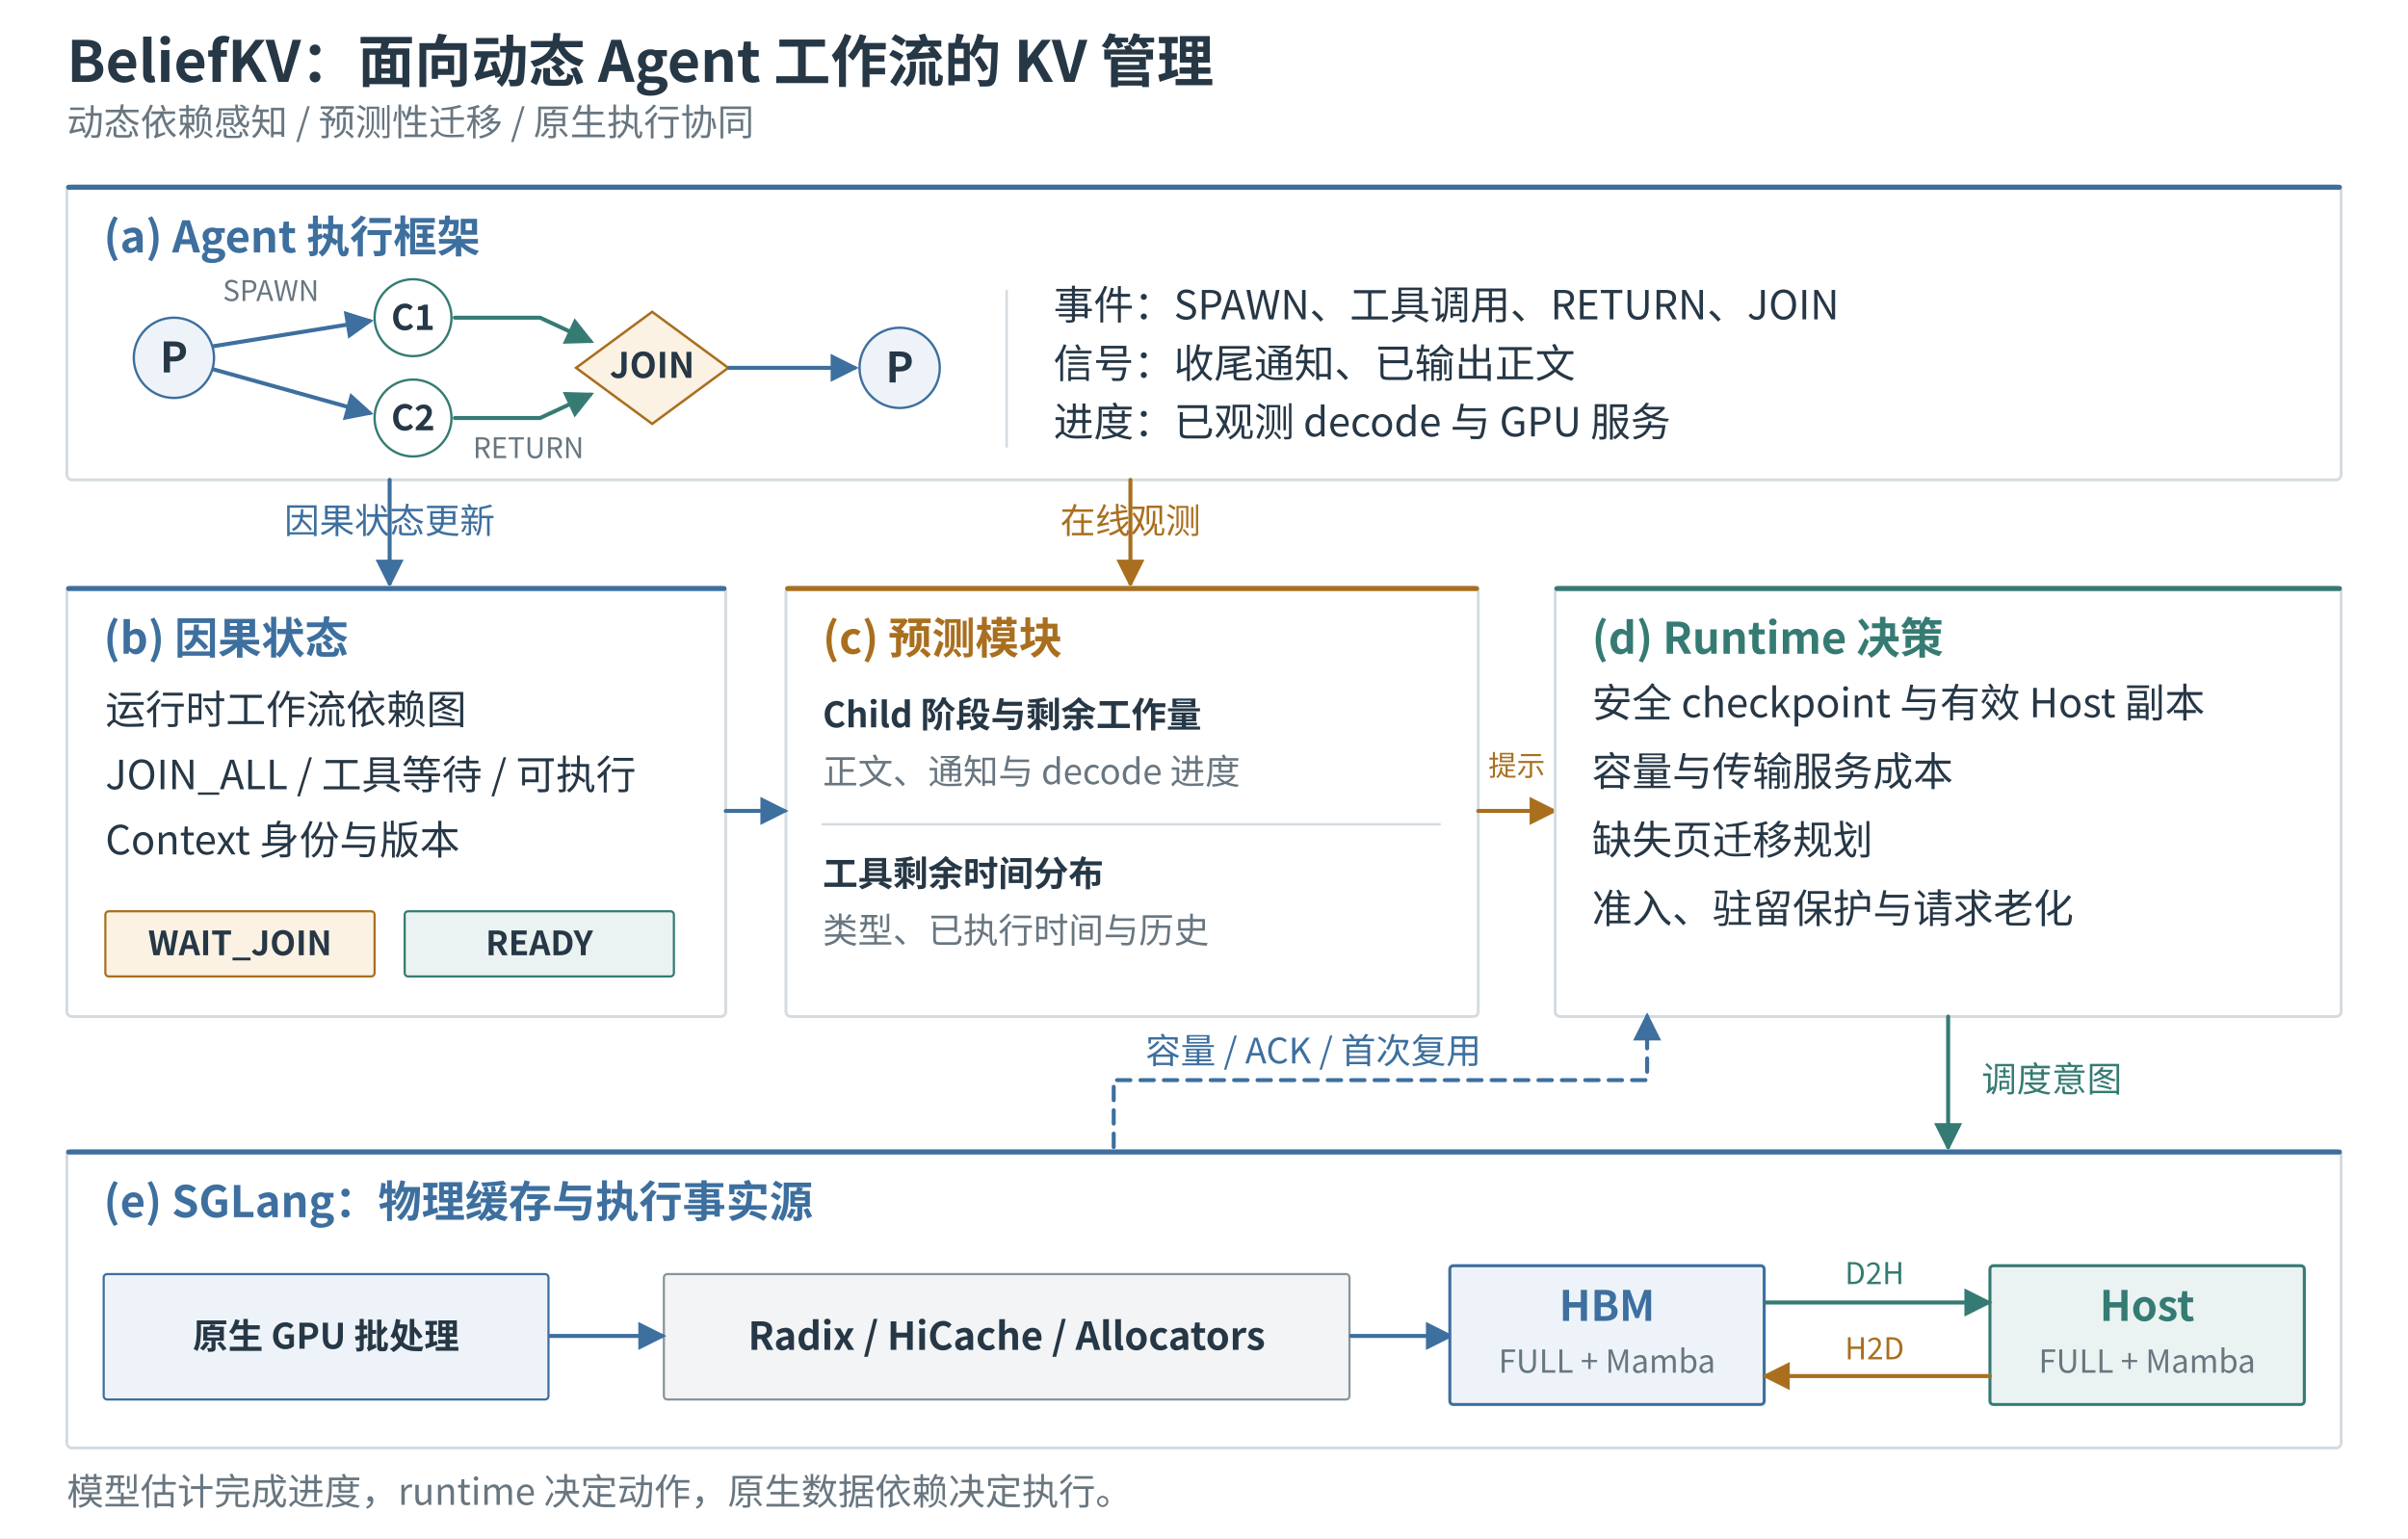
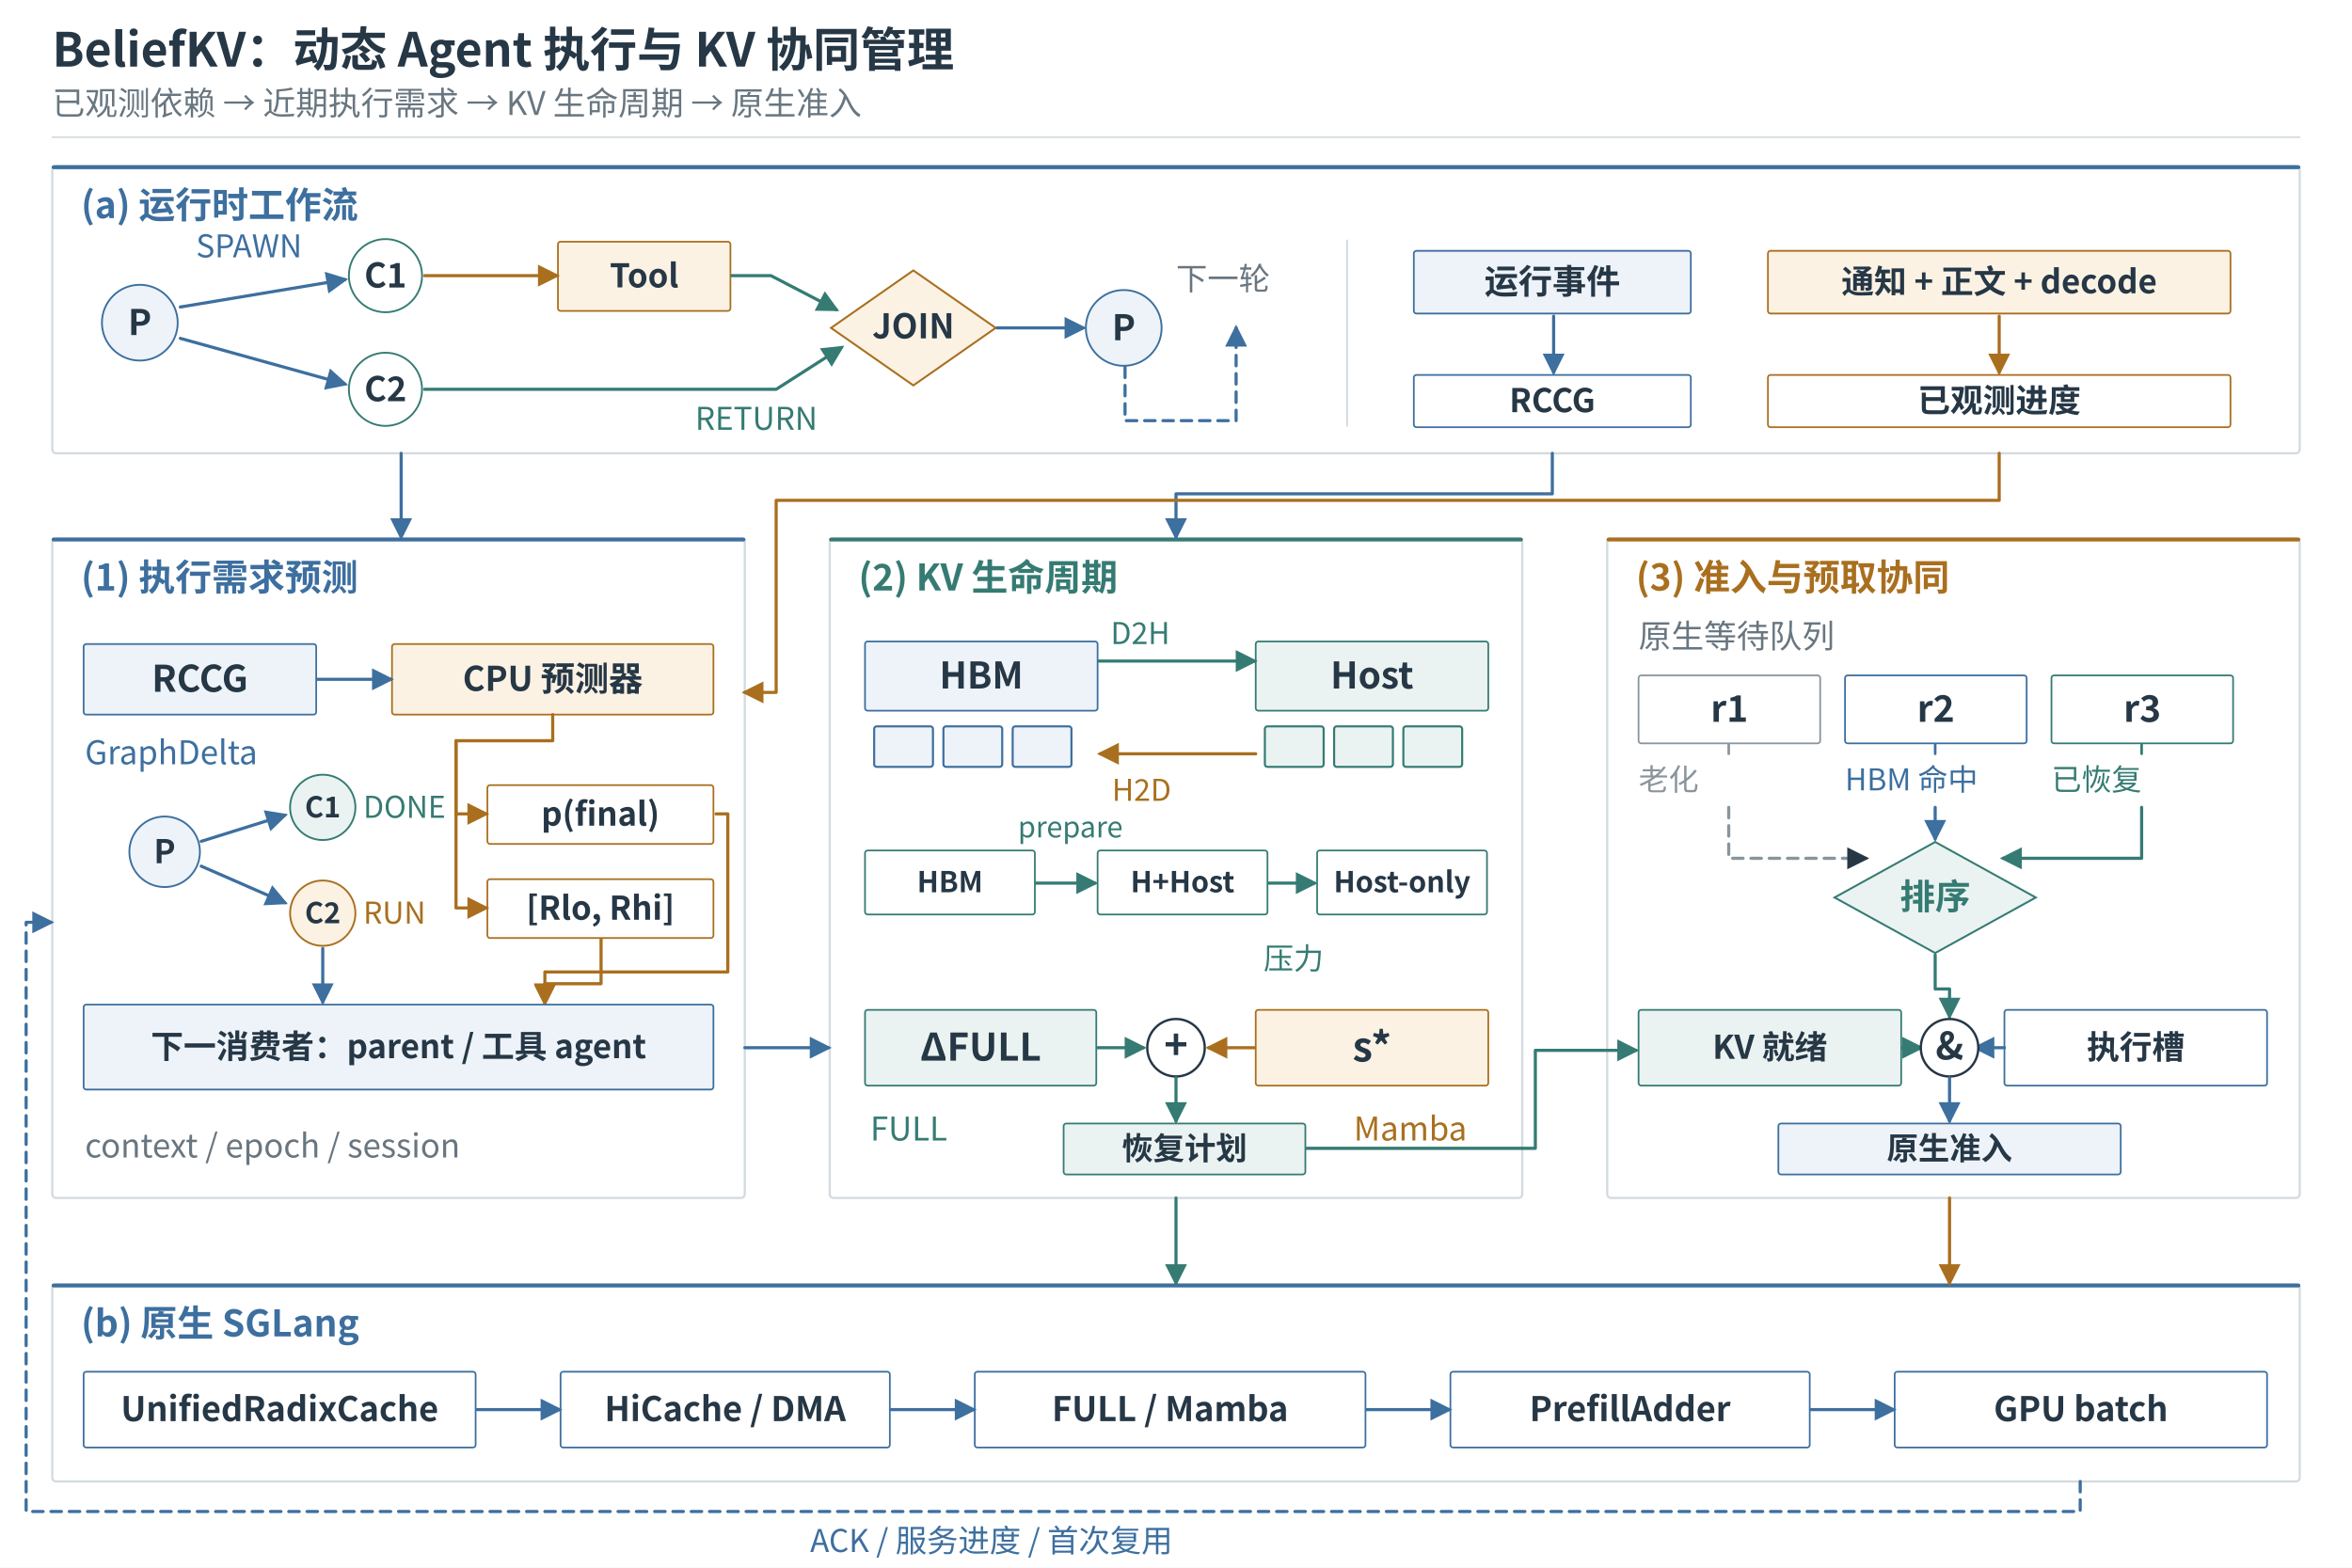
- <svg xmlns="http://www.w3.org/2000/svg" width="7.2in" height="4.6in" viewBox="0 0 1440 920" role="img" aria-labelledby="title">
+ <svg xmlns="http://www.w3.org/2000/svg" width="7.2in" height="4.8in" viewBox="0 0 1800 1200" role="img" aria-labelledby="title">
  <rect width="100%" height="100%" fill="#ffffff" />
  <defs>
    <marker id="arrow" viewBox="0 0 10 10" refX="8.5" refY="5" markerWidth="7" markerHeight="7" orient="auto">
      <path d="M0 0L10 5L0 10z" fill="#263746" />
    </marker>
    <marker id="blue-arrow" viewBox="0 0 10 10" refX="8.5" refY="5" markerWidth="7" markerHeight="7" orient="auto">
      <path d="M0 0L10 5L0 10z" fill="#3d6f9f" />
    </marker>
    <marker id="teal-arrow" viewBox="0 0 10 10" refX="8.5" refY="5" markerWidth="7" markerHeight="7" orient="auto">
      <path d="M0 0L10 5L0 10z" fill="#357b73" />
    </marker>
    <marker id="amber-arrow" viewBox="0 0 10 10" refX="8.5" refY="5" markerWidth="7" markerHeight="7" orient="auto">
      <path d="M0 0L10 5L0 10z" fill="#a96f1f" />
    </marker>
  </defs>
  <style>text{font-family:"DejaVu Sans",Arial,sans-serif;font-style:normal}.hair{stroke:#d4dbe0;stroke-width:1}</style>
  <style>text{font-family:'Noto Sans CJK SC';letter-spacing:0}path,line{stroke-linejoin:round;stroke-linecap:round}</style>
-   <text x="40" y="49" font-size="34" fill="#263746" font-weight="700" text-anchor="start">BeliefKV：面向动态 Agent 工作流的 KV 管理</text>
-   <text x="40" y="81" font-size="22" fill="#687680" font-weight="400" text-anchor="start">动态依赖感知  /  预测性迁移  /  原生执行协同</text>
-   <rect x="40" y="111" width="1360" height="176" rx="3" fill="#ffffff" stroke="#d4dbe0" stroke-width="1.7" />
-   <line x1="41" y1="112" x2="1399" y2="112" stroke="#3d6f9f" stroke-width="3" />
-   <text x="62" y="151" font-size="26" fill="#3d6f9f" font-weight="700" text-anchor="start">(a) Agent 执行框架</text>
-   <circle cx="104" cy="214" r="24" fill="#edf3f8" stroke="#3d6f9f" stroke-width="1.4" />
-   <text x="104" y="222.75" font-size="25" fill="#263746" font-weight="700" text-anchor="middle">P</text>
-   <circle cx="247" cy="190" r="23" fill="#ffffff" stroke="#357b73" stroke-width="1.4" />
-   <text x="247" y="197.35" font-size="21" fill="#263746" font-weight="700" text-anchor="middle">C1</text>
-   <circle cx="247" cy="250" r="23" fill="#ffffff" stroke="#357b73" stroke-width="1.4" />
-   <text x="247" y="257.35" font-size="21" fill="#263746" font-weight="700" text-anchor="middle">C2</text>
-   <polygon points="390,186.5 435.5,220 390,253.5 344.5,220" fill="#fbf2e3" stroke="#a96f1f" stroke-width="1.5" />
-   <text x="390" y="226" font-size="21" fill="#263746" font-weight="700" text-anchor="middle">JOIN</text>
-   <path d="M128 207 L221 192" fill="none" stroke="#3d6f9f" stroke-width="2.4" marker-end="url(#blue-arrow)" />
-   <path d="M128 221 L221 247" fill="none" stroke="#3d6f9f" stroke-width="2.4" marker-end="url(#blue-arrow)" />
-   <path d="M272 190 L323 190 L353 204" fill="none" stroke="#357b73" stroke-width="2.4" marker-end="url(#teal-arrow)" />
-   <path d="M272 250 L323 250 L353 236" fill="none" stroke="#357b73" stroke-width="2.4" marker-end="url(#teal-arrow)" />
-   <path d="M436 220 L511 220" fill="none" stroke="#3d6f9f" stroke-width="2.4" marker-end="url(#blue-arrow)" />
-   <circle cx="538" cy="220" r="24" fill="#edf3f8" stroke="#3d6f9f" stroke-width="1.4" />
-   <text x="538" y="228.75" font-size="25" fill="#263746" font-weight="700" text-anchor="middle">P</text>
-   <text x="162" y="180" font-size="17" fill="#687680" font-weight="400" text-anchor="middle">SPAWN</text>
-   <text x="316" y="274" font-size="17" fill="#687680" font-weight="400" text-anchor="middle">RETURN</text>
-   <line x1="602" y1="174" x2="602" y2="267" stroke="#d4dbe0" stroke-width="1.5" />
-   <text x="630" y="191" font-size="24" fill="#263746" font-weight="400" text-anchor="start">事件：SPAWN、工具调用、RETURN、JOIN</text>
-   <text x="630" y="226" font-size="24" fill="#263746" font-weight="400" text-anchor="start">信号：收尾通知、已输出正文</text>
-   <text x="630" y="261" font-size="24" fill="#263746" font-weight="400" text-anchor="start">进度：已观测 decode 与 GPU 服务</text>
-   <text x="233" y="319" font-size="21" fill="#3d6f9f" font-weight="400" text-anchor="middle">因果状态更新</text>
-   <path d="M233 287 L233 349" fill="none" stroke="#3d6f9f" stroke-width="2.4" marker-end="url(#blue-arrow)" />
-   <text x="676" y="319" font-size="21" fill="#a96f1f" font-weight="400" text-anchor="middle">在线观测</text>
-   <path d="M676 287 L676 349" fill="none" stroke="#a96f1f" stroke-width="2.4" marker-end="url(#amber-arrow)" />
-   <rect x="40" y="351" width="394" height="257" rx="3" fill="#ffffff" stroke="#d4dbe0" stroke-width="1.7" />
-   <line x1="41" y1="352" x2="433" y2="352" stroke="#3d6f9f" stroke-width="3" />
-   <text x="62" y="391" font-size="26" fill="#3d6f9f" font-weight="700" text-anchor="start">(b) 因果状态</text>
-   <text x="63" y="433" font-size="24" fill="#263746" font-weight="400" text-anchor="start">运行时工作流依赖图</text>
-   <text x="63" y="472" font-size="24" fill="#263746" font-weight="400" text-anchor="start">JOIN_ALL / 工具等待 / 可执行</text>
-   <text x="63" y="511" font-size="24" fill="#263746" font-weight="400" text-anchor="start">Context 身份与版本</text>
-   <rect x="63" y="545" width="161" height="39" rx="2" fill="#fbf2e3" stroke="#a96f1f" stroke-width="1.3" />
-   <text x="143.5" y="571.3" font-size="20" fill="#263746" font-weight="600" text-anchor="middle">WAIT_JOIN</text>
-   <rect x="242" y="545" width="161" height="39" rx="2" fill="#eaf3f1" stroke="#357b73" stroke-width="1.3" />
-   <text x="322.5" y="571.3" font-size="20" fill="#263746" font-weight="600" text-anchor="middle">READY</text>
-   <rect x="470" y="351" width="414" height="257" rx="3" fill="#ffffff" stroke="#d4dbe0" stroke-width="1.7" />
-   <line x1="471" y1="352" x2="883" y2="352" stroke="#a96f1f" stroke-width="3" />
-   <text x="492" y="391" font-size="26" fill="#a96f1f" font-weight="700" text-anchor="start">(c) 预测模块</text>
-   <text x="492" y="435" font-size="21" fill="#263746" font-weight="600" text-anchor="start">Child 阶段与剩余工作量</text>
-   <text x="492" y="469" font-size="21" fill="#687680" font-weight="400" text-anchor="start">正文、通知与 decode 进度</text>
-   <line x1="492" y1="493" x2="861" y2="493" stroke="#d4dbe0" stroke-width="1.4" />
-   <text x="492" y="530" font-size="21" fill="#263746" font-weight="600" text-anchor="start">工具剩余时间分布</text>
-   <text x="492" y="564" font-size="21" fill="#687680" font-weight="400" text-anchor="start">类型、已执行时间与历史</text>
-   <path d="M434 485 L469 485" fill="none" stroke="#3d6f9f" stroke-width="2.4" marker-end="url(#blue-arrow)" />
-   <path d="M884 485 L929 485" fill="none" stroke="#a96f1f" stroke-width="2.4" marker-end="url(#amber-arrow)" />
-   <text x="907" y="464" font-size="17" fill="#a96f1f" font-weight="400" text-anchor="middle">提示</text>
-   <rect x="930" y="351" width="470" height="257" rx="3" fill="#ffffff" stroke="#d4dbe0" stroke-width="1.7" />
-   <line x1="931" y1="352" x2="1399" y2="352" stroke="#357b73" stroke-width="3" />
-   <text x="952" y="391" font-size="26" fill="#357b73" font-weight="700" text-anchor="start">(d) Runtime 决策</text>
-   <text x="952" y="429" font-size="24" fill="#263746" font-weight="400" text-anchor="start">安全 checkpoint 与有效 Host 副本</text>
-   <text x="952" y="470" font-size="24" fill="#263746" font-weight="400" text-anchor="start">容量与传输服务成本</text>
-   <text x="952" y="511" font-size="24" fill="#263746" font-weight="400" text-anchor="start">缺失页迁移规划</text>
-   <text x="952" y="552" font-size="24" fill="#263746" font-weight="400" text-anchor="start">准入、驻留保护与请求老化</text>
-   <path d="M1165 608 L1165 686" fill="none" stroke="#357b73" stroke-width="2.4" marker-end="url(#teal-arrow)" />
-   <text x="1185" y="653" font-size="21" fill="#357b73" font-weight="400" text-anchor="start">调度意图</text>
-   <path d="M666 686 L666 646 L985 646 L985 608" fill="none" stroke="#3d6f9f" stroke-width="2.4" stroke-dasharray="8 6" marker-end="url(#blue-arrow)" />
-   <text x="685" y="636" font-size="21" fill="#3d6f9f" font-weight="400" text-anchor="start">容量 / ACK / 首次复用</text>
-   <rect x="40" y="688" width="1360" height="178" rx="3" fill="#ffffff" stroke="#d4dbe0" stroke-width="1.7" />
-   <line x1="41" y1="689" x2="1399" y2="689" stroke="#3d6f9f" stroke-width="3" />
-   <text x="62" y="728" font-size="26" fill="#3d6f9f" font-weight="700" text-anchor="start">(e) SGLang：物理缓存与执行事实源</text>
-   <rect x="62" y="762" width="266" height="75" rx="2" fill="#edf3f8" stroke="#3d6f9f" stroke-width="1.3" />
-   <text x="195.0" y="806.64" font-size="21" fill="#263746" font-weight="600" text-anchor="middle">原生 GPU 批处理</text>
-   <rect x="397" y="762" width="410" height="75" rx="2" fill="#f2f4f5" stroke="#89959d" stroke-width="1.3" />
-   <text x="602.0" y="807.32" font-size="23" fill="#263746" font-weight="600" text-anchor="middle">Radix / HiCache / Allocators</text>
-   <path d="M329 799 L396 799" fill="none" stroke="#3d6f9f" stroke-width="2.4" marker-end="url(#blue-arrow)" />
-   <path d="M808 799 L867 799" fill="none" stroke="#3d6f9f" stroke-width="2.4" marker-end="url(#blue-arrow)" />
-   <rect x="867" y="757" width="188" height="83" rx="2" fill="#edf3f8" stroke="#3d6f9f" stroke-width="1.8" />
-   <text x="961" y="790" font-size="25" fill="#3d6f9f" font-weight="700" text-anchor="middle">HBM</text>
-   <text x="961" y="821" font-size="19" fill="#687680" font-weight="400" text-anchor="middle">FULL + Mamba</text>
-   <rect x="1190" y="757" width="188" height="83" rx="2" fill="#eaf3f1" stroke="#357b73" stroke-width="1.8" />
-   <text x="1284" y="790" font-size="25" fill="#357b73" font-weight="700" text-anchor="middle">Host</text>
-   <text x="1284" y="821" font-size="19" fill="#687680" font-weight="400" text-anchor="middle">FULL + Mamba</text>
-   <path d="M1056 779 L1189 779" fill="none" stroke="#357b73" stroke-width="2.4" marker-end="url(#teal-arrow)" />
-   <text x="1121" y="768" font-size="18" fill="#357b73" font-weight="400" text-anchor="middle">D2H</text>
-   <path d="M1190 823 L1056 823" fill="none" stroke="#a96f1f" stroke-width="2.4" marker-end="url(#amber-arrow)" />
-   <text x="1121" y="813" font-size="18" fill="#a96f1f" font-weight="400" text-anchor="middle">H2D</text>
-   <text x="40" y="900" font-size="22" fill="#687680" font-weight="400" text-anchor="start">模型估计完成进度，runtime 决定动作，原生数据依赖决定执行。</text>
+   <text x="40" y="51" font-size="36" fill="#263746" font-weight="700" text-anchor="start">BeliefKV：动态 Agent 执行与 KV 协同管理</text>
+   <text x="40" y="88" font-size="25" fill="#687680" font-weight="400" text-anchor="start">已观测依赖 → 近期执行需求 → KV 生命周期 → 原生准入</text>
+   <line x1="40" y1="105" x2="1760" y2="105" stroke="#d4dbe0" stroke-width="1.3" />
+   <rect x="40" y="127" width="1720" height="220" rx="3" fill="#ffffff" stroke="#d4dbe0" stroke-width="1.7" />
+   <line x1="41" y1="128" x2="1759" y2="128" stroke="#3d6f9f" stroke-width="3" />
+   <text x="62" y="167" font-size="28" fill="#3d6f9f" font-weight="700" text-anchor="start">(a) 运行时工作流</text>
+   <circle cx="107" cy="247" r="29" fill="#edf3f8" stroke="#3d6f9f" stroke-width="1.4" />
+   <text x="107" y="256.45" font-size="27" fill="#263746" font-weight="700" text-anchor="middle">P</text>
+   <circle cx="295" cy="211" r="28" fill="#ffffff" stroke="#357b73" stroke-width="1.4" />
+   <text x="295" y="220.1" font-size="26" fill="#263746" font-weight="700" text-anchor="middle">C1</text>
+   <circle cx="295" cy="298" r="28" fill="#ffffff" stroke="#357b73" stroke-width="1.4" />
+   <text x="295" y="307.1" font-size="26" fill="#263746" font-weight="700" text-anchor="middle">C2</text>
+   <rect x="427" y="185" width="132" height="53" rx="2" fill="#fbf2e3" stroke="#a96f1f" stroke-width="1.3" />
+   <text x="493.0" y="220.0" font-size="25" fill="#263746" font-weight="600" text-anchor="middle">Tool</text>
+   <polygon points="699,207.0 762.0,251 699,295.0 636.0,251" fill="#fbf2e3" stroke="#a96f1f" stroke-width="1.5" />
+   <text x="699" y="259" font-size="26" fill="#263746" font-weight="700" text-anchor="middle">JOIN</text>
+   <circle cx="860" cy="251" r="29" fill="#edf3f8" stroke="#3d6f9f" stroke-width="1.4" />
+   <text x="860" y="260.45" font-size="27" fill="#263746" font-weight="700" text-anchor="middle">P</text>
+   <path d="M138 235 L264 214" fill="none" stroke="#3d6f9f" stroke-width="2.4" marker-end="url(#blue-arrow)" />
+   <path d="M138 259 L264 294" fill="none" stroke="#3d6f9f" stroke-width="2.4" marker-end="url(#blue-arrow)" />
+   <path d="M325 211 L426 211" fill="none" stroke="#a96f1f" stroke-width="2.4" marker-end="url(#amber-arrow)" />
+   <path d="M560 211 L590 211 L640 237" fill="none" stroke="#357b73" stroke-width="2.4" marker-end="url(#teal-arrow)" />
+   <path d="M325 298 L594 298 L644 266" fill="none" stroke="#357b73" stroke-width="2.4" marker-end="url(#teal-arrow)" />
+   <path d="M763 251 L829 251" fill="none" stroke="#3d6f9f" stroke-width="2.4" marker-end="url(#blue-arrow)" />
+   <text x="150" y="197" font-size="24" fill="#3d6f9f" font-weight="400" text-anchor="start">SPAWN</text>
+   <text x="532" y="329" font-size="24" fill="#357b73" font-weight="400" text-anchor="start">RETURN</text>
+   <path d="M861 281 L861 322 L946 322 L946 251" fill="none" stroke="#3d6f9f" stroke-width="2.4" stroke-dasharray="8 6" marker-end="url(#blue-arrow)" />
+   <text x="900" y="222" font-size="24" fill="#687680" font-weight="400" text-anchor="start">下一轮</text>
+   <line x1="1031" y1="184" x2="1031" y2="326" stroke="#d4dbe0" stroke-width="1.4" />
+   <rect x="1082" y="192" width="212" height="48" rx="2" fill="#edf3f8" stroke="#3d6f9f" stroke-width="1.3" />
+   <text x="1188.0" y="224.84" font-size="26" fill="#263746" font-weight="600" text-anchor="middle">运行事件</text>
+   <rect x="1353" y="192" width="354" height="48" rx="2" fill="#fbf2e3" stroke="#a96f1f" stroke-width="1.3" />
+   <text x="1530.0" y="224.5" font-size="25" fill="#263746" font-weight="600" text-anchor="middle">通知 + 正文 + decode</text>
+   <path d="M1189 242 L1189 285" fill="none" stroke="#3d6f9f" stroke-width="2.4" marker-end="url(#blue-arrow)" />
+   <path d="M1530 242 L1530 285" fill="none" stroke="#a96f1f" stroke-width="2.4" marker-end="url(#amber-arrow)" />
+   <rect x="1082" y="287" width="212" height="40" rx="2" fill="#ffffff" stroke="#3d6f9f" stroke-width="1.3" />
+   <text x="1188.0" y="315.5" font-size="25" fill="#263746" font-weight="600" text-anchor="middle">RCCG</text>
+   <rect x="1353" y="287" width="354" height="40" rx="2" fill="#ffffff" stroke="#a96f1f" stroke-width="1.3" />
+   <text x="1530.0" y="315.5" font-size="25" fill="#263746" font-weight="600" text-anchor="middle">已观测进度</text>
+   <rect x="40" y="412" width="530" height="505" rx="3" fill="#ffffff" stroke="#d4dbe0" stroke-width="1.7" />
+   <line x1="41" y1="413" x2="569" y2="413" stroke="#3d6f9f" stroke-width="3" />
+   <text x="62" y="452" font-size="28" fill="#3d6f9f" font-weight="700" text-anchor="start">(1) 执行需求预测</text>
+   <rect x="635" y="412" width="530" height="505" rx="3" fill="#ffffff" stroke="#d4dbe0" stroke-width="1.7" />
+   <line x1="636" y1="413" x2="1164" y2="413" stroke="#357b73" stroke-width="3" />
+   <text x="657" y="452" font-size="28" fill="#357b73" font-weight="700" text-anchor="start">(2) KV 生命周期</text>
+   <rect x="1230" y="412" width="530" height="505" rx="3" fill="#ffffff" stroke="#d4dbe0" stroke-width="1.7" />
+   <line x1="1231" y1="413" x2="1759" y2="413" stroke="#a96f1f" stroke-width="3" />
+   <text x="1252" y="452" font-size="28" fill="#a96f1f" font-weight="700" text-anchor="start">(3) 准入与预取协同</text>
+   <path d="M307 347 L307 411" fill="none" stroke="#3d6f9f" stroke-width="2.4" marker-end="url(#blue-arrow)" />
+   <path d="M1188 347 L1188 378 L900 378 L900 411" fill="none" stroke="#3d6f9f" stroke-width="2.4" marker-end="url(#blue-arrow)" />
+   <path d="M1530 347 L1530 383 L594 383 L594 530 L570 530" fill="none" stroke="#a96f1f" stroke-width="2.4" marker-end="url(#amber-arrow)" />
+   <rect x="64" y="493" width="178" height="54" rx="2" fill="#edf3f8" stroke="#3d6f9f" stroke-width="1.3" />
+   <text x="153.0" y="529.52" font-size="28" fill="#263746" font-weight="600" text-anchor="middle">RCCG</text>
+   <rect x="300" y="493" width="246" height="54" rx="2" fill="#fbf2e3" stroke="#a96f1f" stroke-width="1.3" />
+   <text x="423.0" y="528.84" font-size="26" fill="#263746" font-weight="600" text-anchor="middle">CPU 预测器</text>
+   <path d="M243 520 L299 520" fill="none" stroke="#3d6f9f" stroke-width="2.4" marker-end="url(#blue-arrow)" />
+   <text x="65" y="585" font-size="25" fill="#3d6f9f" font-weight="400" text-anchor="start">GraphDelta</text>
+   <circle cx="126" cy="652" r="27" fill="#edf3f8" stroke="#3d6f9f" stroke-width="1.4" />
+   <text x="126" y="660.75" font-size="25" fill="#263746" font-weight="700" text-anchor="middle">P</text>
+   <circle cx="247" cy="618" r="25" fill="#eaf3f1" stroke="#357b73" stroke-width="1.4" />
+   <text x="247" y="625.7" font-size="22" fill="#263746" font-weight="700" text-anchor="middle">C1</text>
+   <circle cx="247" cy="699" r="25" fill="#fbf2e3" stroke="#a96f1f" stroke-width="1.4" />
+   <text x="247" y="706.7" font-size="22" fill="#263746" font-weight="700" text-anchor="middle">C2</text>
+   <path d="M154 644 L218 624" fill="none" stroke="#3d6f9f" stroke-width="2.4" marker-end="url(#blue-arrow)" />
+   <path d="M154 663 L218 691" fill="none" stroke="#3d6f9f" stroke-width="2.4" marker-end="url(#blue-arrow)" />
+   <text x="278" y="626" font-size="23" fill="#357b73" font-weight="400" text-anchor="start">DONE</text>
+   <text x="278" y="707" font-size="23" fill="#a96f1f" font-weight="400" text-anchor="start">RUN</text>
+   <rect x="373" y="601" width="173" height="45" rx="2" fill="#ffffff" stroke="#a96f1f" stroke-width="1.3" />
+   <text x="459.5" y="632.0" font-size="25" fill="#263746" font-weight="600" text-anchor="middle">p(final)</text>
+   <rect x="373" y="673" width="173" height="45" rx="2" fill="#ffffff" stroke="#a96f1f" stroke-width="1.3" />
+   <text x="459.5" y="704.0" font-size="25" fill="#263746" font-weight="600" text-anchor="middle">[Rlo, Rhi]</text>
+   <path d="M423 547 L423 567 L349 567 L349 623 L372 623" fill="none" stroke="#a96f1f" stroke-width="2.4" marker-end="url(#amber-arrow)" />
+   <path d="M349 567 L349 695 L372 695" fill="none" stroke="#a96f1f" stroke-width="2.4" marker-end="url(#amber-arrow)" />
+   <path d="M548 623 L557 623 L557 744 L417 744 L417 768" fill="none" stroke="#a96f1f" stroke-width="2.4" marker-end="url(#amber-arrow)" />
+   <path d="M247 726 L247 767" fill="none" stroke="#3d6f9f" stroke-width="2.4" marker-end="url(#blue-arrow)" />
+   <path d="M460 719 L460 753 L417 753 L417 767" fill="none" stroke="#a96f1f" stroke-width="2.4" marker-end="url(#amber-arrow)" />
+   <rect x="64" y="769" width="482" height="65" rx="2" fill="#edf3f8" stroke="#3d6f9f" stroke-width="1.3" />
+   <text x="305.0" y="810.0" font-size="25" fill="#263746" font-weight="600" text-anchor="middle">下一消费者：parent / 工具 agent</text>
+   <text x="65" y="886" font-size="25" fill="#687680" font-weight="400" text-anchor="start">context / epoch / session</text>
+   <path d="M570 802 L634 802" fill="none" stroke="#3d6f9f" stroke-width="2.4" marker-end="url(#blue-arrow)" />
+   <rect x="662" y="491" width="178" height="53" rx="2" fill="#edf3f8" stroke="#3d6f9f" stroke-width="1.3" />
+   <text x="751.0" y="527.02" font-size="28" fill="#263746" font-weight="600" text-anchor="middle">HBM</text>
+   <rect x="669" y="556" width="45" height="31" rx="2" fill="#edf3f8" stroke="#3d6f9f" stroke-width="1.6" />
+   <rect x="722" y="556" width="45" height="31" rx="2" fill="#edf3f8" stroke="#3d6f9f" stroke-width="1.6" />
+   <rect x="775" y="556" width="45" height="31" rx="2" fill="#edf3f8" stroke="#3d6f9f" stroke-width="1.6" />
+   <rect x="961" y="491" width="178" height="53" rx="2" fill="#eaf3f1" stroke="#357b73" stroke-width="1.3" />
+   <text x="1050.0" y="527.02" font-size="28" fill="#263746" font-weight="600" text-anchor="middle">Host</text>
+   <rect x="968" y="556" width="45" height="31" rx="2" fill="#eaf3f1" stroke="#357b73" stroke-width="1.6" />
+   <rect x="1021" y="556" width="45" height="31" rx="2" fill="#eaf3f1" stroke="#357b73" stroke-width="1.6" />
+   <rect x="1074" y="556" width="45" height="31" rx="2" fill="#eaf3f1" stroke="#357b73" stroke-width="1.6" />
+   <path d="M841 506 L960 506" fill="none" stroke="#357b73" stroke-width="2.4" marker-end="url(#teal-arrow)" />
+   <text x="850" y="493" font-size="23" fill="#357b73" font-weight="400" text-anchor="start">D2H</text>
+   <path d="M961 577 L842 577" fill="none" stroke="#a96f1f" stroke-width="2.4" marker-end="url(#amber-arrow)" />
+   <text x="851" y="613" font-size="23" fill="#a96f1f" font-weight="400" text-anchor="start">H2D</text>
+   <rect x="662" y="651" width="130" height="49" rx="2" fill="#ffffff" stroke="#357b73" stroke-width="1.3" />
+   <text x="727.0" y="682.98" font-size="22" fill="#263746" font-weight="600" text-anchor="middle">HBM</text>
+   <rect x="840" y="651" width="130" height="49" rx="2" fill="#ffffff" stroke="#357b73" stroke-width="1.3" />
+   <text x="905.0" y="682.98" font-size="22" fill="#263746" font-weight="600" text-anchor="middle">H+Host</text>
+   <rect x="1008" y="651" width="130" height="49" rx="2" fill="#ffffff" stroke="#357b73" stroke-width="1.3" />
+   <text x="1073.0" y="682.98" font-size="22" fill="#263746" font-weight="600" text-anchor="middle">Host-only</text>
+   <path d="M793 676 L838 676" fill="none" stroke="#357b73" stroke-width="2.4" marker-end="url(#teal-arrow)" />
+   <path d="M971 676 L1006 676" fill="none" stroke="#357b73" stroke-width="2.4" marker-end="url(#teal-arrow)" />
+   <text x="779" y="641" font-size="22" fill="#357b73" font-weight="400" text-anchor="start">prepare</text>
+   <text x="967" y="742" font-size="23" fill="#357b73" font-weight="400" text-anchor="start">压力</text>
+   <rect x="662" y="773" width="177" height="58" rx="2" fill="#eaf3f1" stroke="#357b73" stroke-width="1.3" />
+   <text x="750.5" y="811.86" font-size="29" fill="#263746" font-weight="600" text-anchor="middle">ΔFULL</text>
+   <rect x="961" y="773" width="178" height="58" rx="2" fill="#fbf2e3" stroke="#a96f1f" stroke-width="1.3" />
+   <text x="1050.0" y="812.54" font-size="31" fill="#263746" font-weight="600" text-anchor="middle">s*</text>
+   <circle cx="900" cy="802" r="22" fill="#ffffff" stroke="#263746" stroke-width="1.8" />
+   <text x="900" y="811" font-size="31" fill="#263746" font-weight="700" text-anchor="middle">+</text>
+   <path d="M840 802 L875 802" fill="none" stroke="#357b73" stroke-width="2.4" marker-end="url(#teal-arrow)" />
+   <path d="M960 802 L925 802" fill="none" stroke="#a96f1f" stroke-width="2.4" marker-end="url(#amber-arrow)" />
+   <path d="M900 825 L900 858" fill="none" stroke="#357b73" stroke-width="2.4" marker-end="url(#teal-arrow)" />
+   <rect x="814" y="860" width="185" height="39" rx="2" fill="#eaf3f1" stroke="#357b73" stroke-width="1.3" />
+   <text x="906.5" y="887.66" font-size="24" fill="#263746" font-weight="600" text-anchor="middle">恢复计划</text>
+   <text x="666" y="873" font-size="25" fill="#357b73" font-weight="400" text-anchor="start">FULL</text>
+   <text x="1036" y="873" font-size="25" fill="#a96f1f" font-weight="400" text-anchor="start">Mamba</text>
+   <path d="M1000 879 L1175 879 L1175 804 L1252 804" fill="none" stroke="#357b73" stroke-width="2.4" marker-end="url(#teal-arrow)" />
+   <text x="1254" y="496" font-size="25" fill="#687680" font-weight="400" text-anchor="start">原生等待队列</text>
+   <rect x="1254" y="517" width="139" height="52" rx="2" fill="#ffffff" stroke="#89959d" stroke-width="1.3" />
+   <text x="1323.5" y="552.52" font-size="28" fill="#263746" font-weight="600" text-anchor="middle">r1</text>
+   <rect x="1412" y="517" width="139" height="52" rx="2" fill="#ffffff" stroke="#3d6f9f" stroke-width="1.3" />
+   <text x="1481.5" y="552.52" font-size="28" fill="#263746" font-weight="600" text-anchor="middle">r2</text>
+   <rect x="1570" y="517" width="139" height="52" rx="2" fill="#ffffff" stroke="#357b73" stroke-width="1.3" />
+   <text x="1639.5" y="552.52" font-size="28" fill="#263746" font-weight="600" text-anchor="middle">r3</text>
+   <text x="1254" y="605" font-size="23" fill="#89959d" font-weight="400" text-anchor="start">老化</text>
+   <text x="1412" y="605" font-size="23" fill="#3d6f9f" font-weight="400" text-anchor="start">HBM 命中</text>
+   <text x="1570" y="605" font-size="23" fill="#357b73" font-weight="400" text-anchor="start">已恢复</text>
+   <line x1="1323" y1="570" x2="1323" y2="577" stroke="#89959d" stroke-width="2" />
+   <line x1="1481" y1="570" x2="1481" y2="577" stroke="#3d6f9f" stroke-width="2" />
+   <line x1="1639" y1="570" x2="1639" y2="577" stroke="#357b73" stroke-width="2" />
+   <path d="M1639 618 L1639 657 L1533 657" fill="none" stroke="#357b73" stroke-width="2.4" marker-end="url(#teal-arrow)" />
+   <path d="M1481 618 L1481 642" fill="none" stroke="#3d6f9f" stroke-width="2.4" marker-end="url(#blue-arrow)" />
+   <path d="M1323 618 L1323 657 L1428 657" fill="none" stroke="#89959d" stroke-width="2.4" stroke-dasharray="8 6" marker-end="url(#arrow)" />
+   <polygon points="1481,644.5 1558.0,687 1481,729.5 1404.0,687" fill="#eaf3f1" stroke="#357b73" stroke-width="1.5" />
+   <text x="1481" y="696" font-size="27" fill="#357b73" font-weight="700" text-anchor="middle">排序</text>
+   <path d="M1481 731 L1481 757 L1492 757 L1492 778" fill="none" stroke="#357b73" stroke-width="2.4" marker-end="url(#teal-arrow)" />
+   <rect x="1254" y="773" width="201" height="58" rx="2" fill="#eaf3f1" stroke="#357b73" stroke-width="1.3" />
+   <text x="1354.5" y="810.5" font-size="25" fill="#263746" font-weight="600" text-anchor="middle">KV 就绪</text>
+   <rect x="1534" y="773" width="201" height="58" rx="2" fill="#ffffff" stroke="#3d6f9f" stroke-width="1.3" />
+   <text x="1634.5" y="810.5" font-size="25" fill="#263746" font-weight="600" text-anchor="middle">执行槽</text>
+   <path d="M1456 802 L1470 802" fill="none" stroke="#357b73" stroke-width="2.4" marker-end="url(#teal-arrow)" />
+   <path d="M1534 802 L1512 802" fill="none" stroke="#3d6f9f" stroke-width="2.4" marker-end="url(#blue-arrow)" />
+   <circle cx="1492" cy="802" r="22" fill="#ffffff" stroke="#263746" stroke-width="1.8" />
+   <text x="1492" y="811" font-size="29" fill="#263746" font-weight="700" text-anchor="middle">&amp;</text>
+   <path d="M1492 825 L1492 858" fill="none" stroke="#3d6f9f" stroke-width="2.4" marker-end="url(#blue-arrow)" />
+   <rect x="1361" y="860" width="262" height="39" rx="2" fill="#edf3f8" stroke="#3d6f9f" stroke-width="1.3" />
+   <text x="1492.0" y="887.66" font-size="24" fill="#263746" font-weight="600" text-anchor="middle">原生准入</text>
+   <rect x="40" y="983" width="1720" height="151" rx="3" fill="#ffffff" stroke="#d4dbe0" stroke-width="1.7" />
+   <line x1="41" y1="984" x2="1759" y2="984" stroke="#3d6f9f" stroke-width="3" />
+   <text x="62" y="1023" font-size="28" fill="#3d6f9f" font-weight="700" text-anchor="start">(b) 原生 SGLang</text>
+   <rect x="64" y="1050" width="300" height="58" rx="2" fill="#ffffff" stroke="#3d6f9f" stroke-width="1.3" />
+   <text x="214.0" y="1087.84" font-size="26" fill="#263746" font-weight="600" text-anchor="middle">UnifiedRadixCache</text>
+   <rect x="429" y="1050" width="252" height="58" rx="2" fill="#ffffff" stroke="#3d6f9f" stroke-width="1.3" />
+   <text x="555.0" y="1087.84" font-size="26" fill="#263746" font-weight="600" text-anchor="middle">HiCache / DMA</text>
+   <rect x="746" y="1050" width="299" height="58" rx="2" fill="#ffffff" stroke="#3d6f9f" stroke-width="1.3" />
+   <text x="895.5" y="1087.84" font-size="26" fill="#263746" font-weight="600" text-anchor="middle">FULL / Mamba</text>
+   <rect x="1110" y="1050" width="275" height="58" rx="2" fill="#ffffff" stroke="#3d6f9f" stroke-width="1.3" />
+   <text x="1247.5" y="1087.84" font-size="26" fill="#263746" font-weight="600" text-anchor="middle">PrefillAdder</text>
+   <rect x="1450" y="1050" width="285" height="58" rx="2" fill="#ffffff" stroke="#3d6f9f" stroke-width="1.3" />
+   <text x="1592.5" y="1087.84" font-size="26" fill="#263746" font-weight="600" text-anchor="middle">GPU batch</text>
+   <path d="M365 1079 L428 1079" fill="none" stroke="#3d6f9f" stroke-width="2.4" marker-end="url(#blue-arrow)" />
+   <path d="M682 1079 L745 1079" fill="none" stroke="#3d6f9f" stroke-width="2.4" marker-end="url(#blue-arrow)" />
+   <path d="M1046 1079 L1109 1079" fill="none" stroke="#3d6f9f" stroke-width="2.4" marker-end="url(#blue-arrow)" />
+   <path d="M1386 1079 L1449 1079" fill="none" stroke="#3d6f9f" stroke-width="2.4" marker-end="url(#blue-arrow)" />
+   <path d="M900 917 L900 982" fill="none" stroke="#357b73" stroke-width="2.4" marker-end="url(#teal-arrow)" />
+   <path d="M1492 917 L1492 982" fill="none" stroke="#a96f1f" stroke-width="2.4" marker-end="url(#amber-arrow)" />
+   <path d="M1592 1134 L1592 1157 L20 1157 L20 706 L39 706" fill="none" stroke="#3d6f9f" stroke-width="2.4" stroke-dasharray="8 6" marker-end="url(#blue-arrow)" />
+   <text x="620" y="1188" font-size="24" fill="#3d6f9f" font-weight="400" text-anchor="start">ACK / 服务进度 / 首次复用</text>
</svg>
